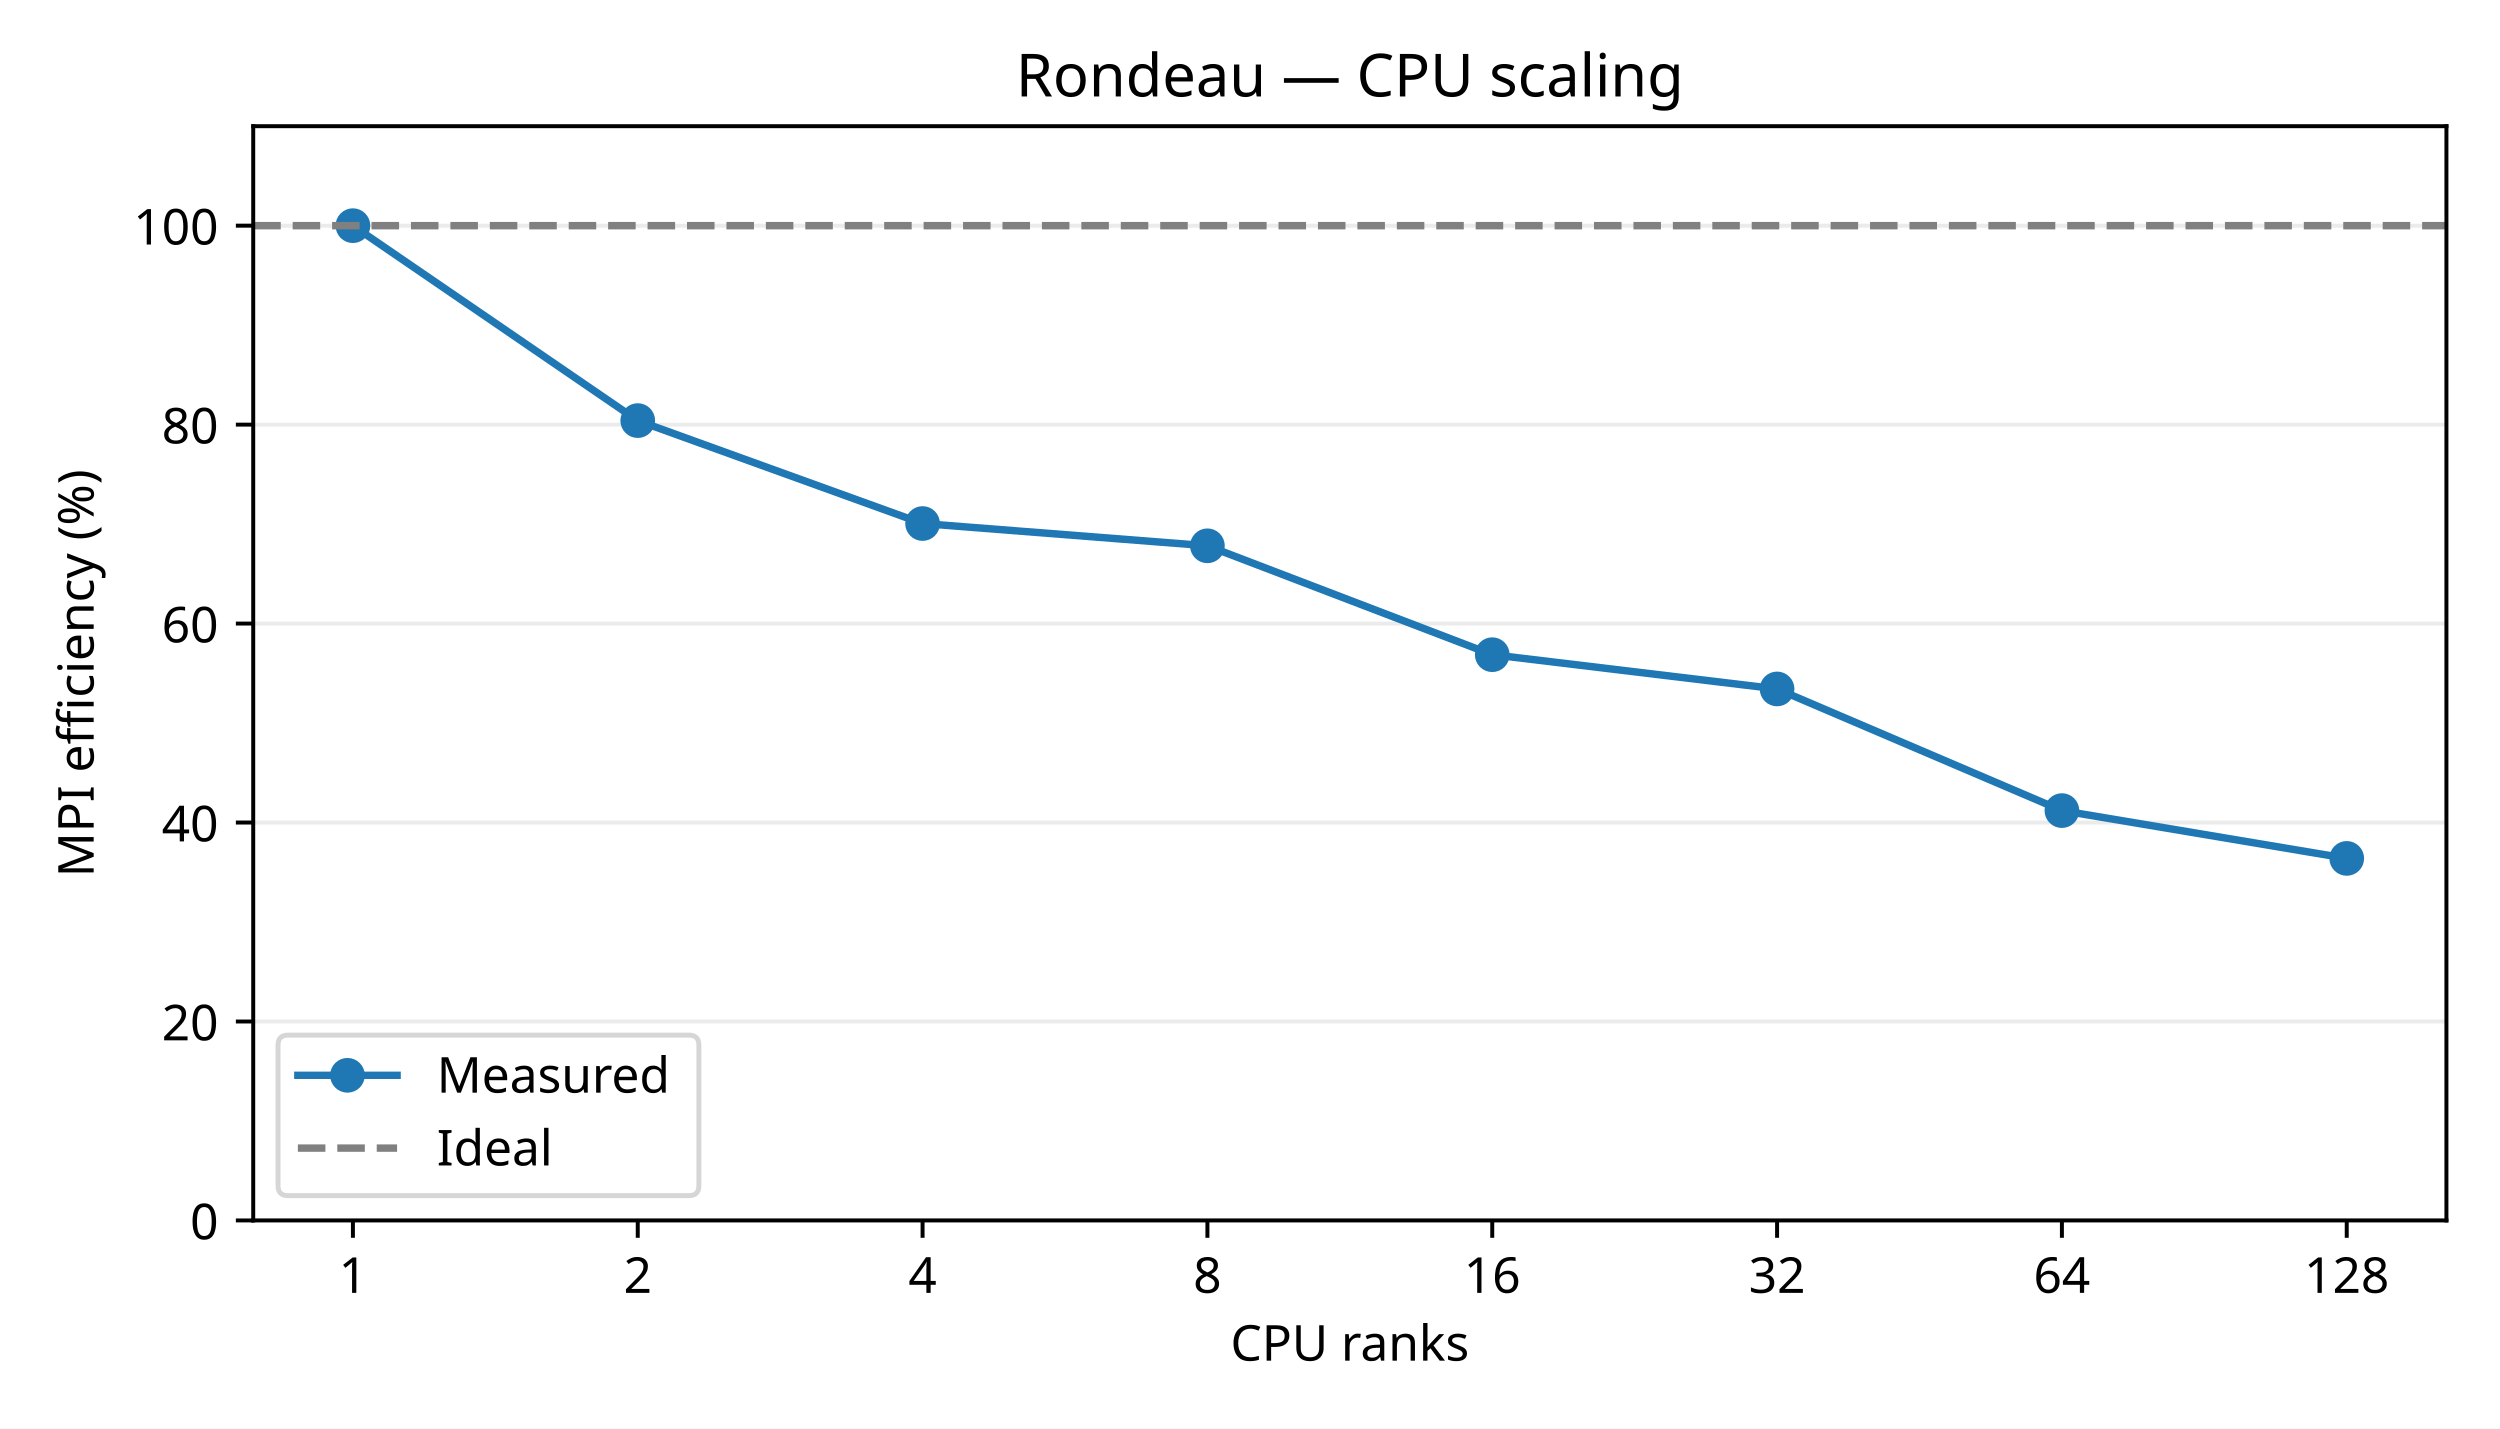
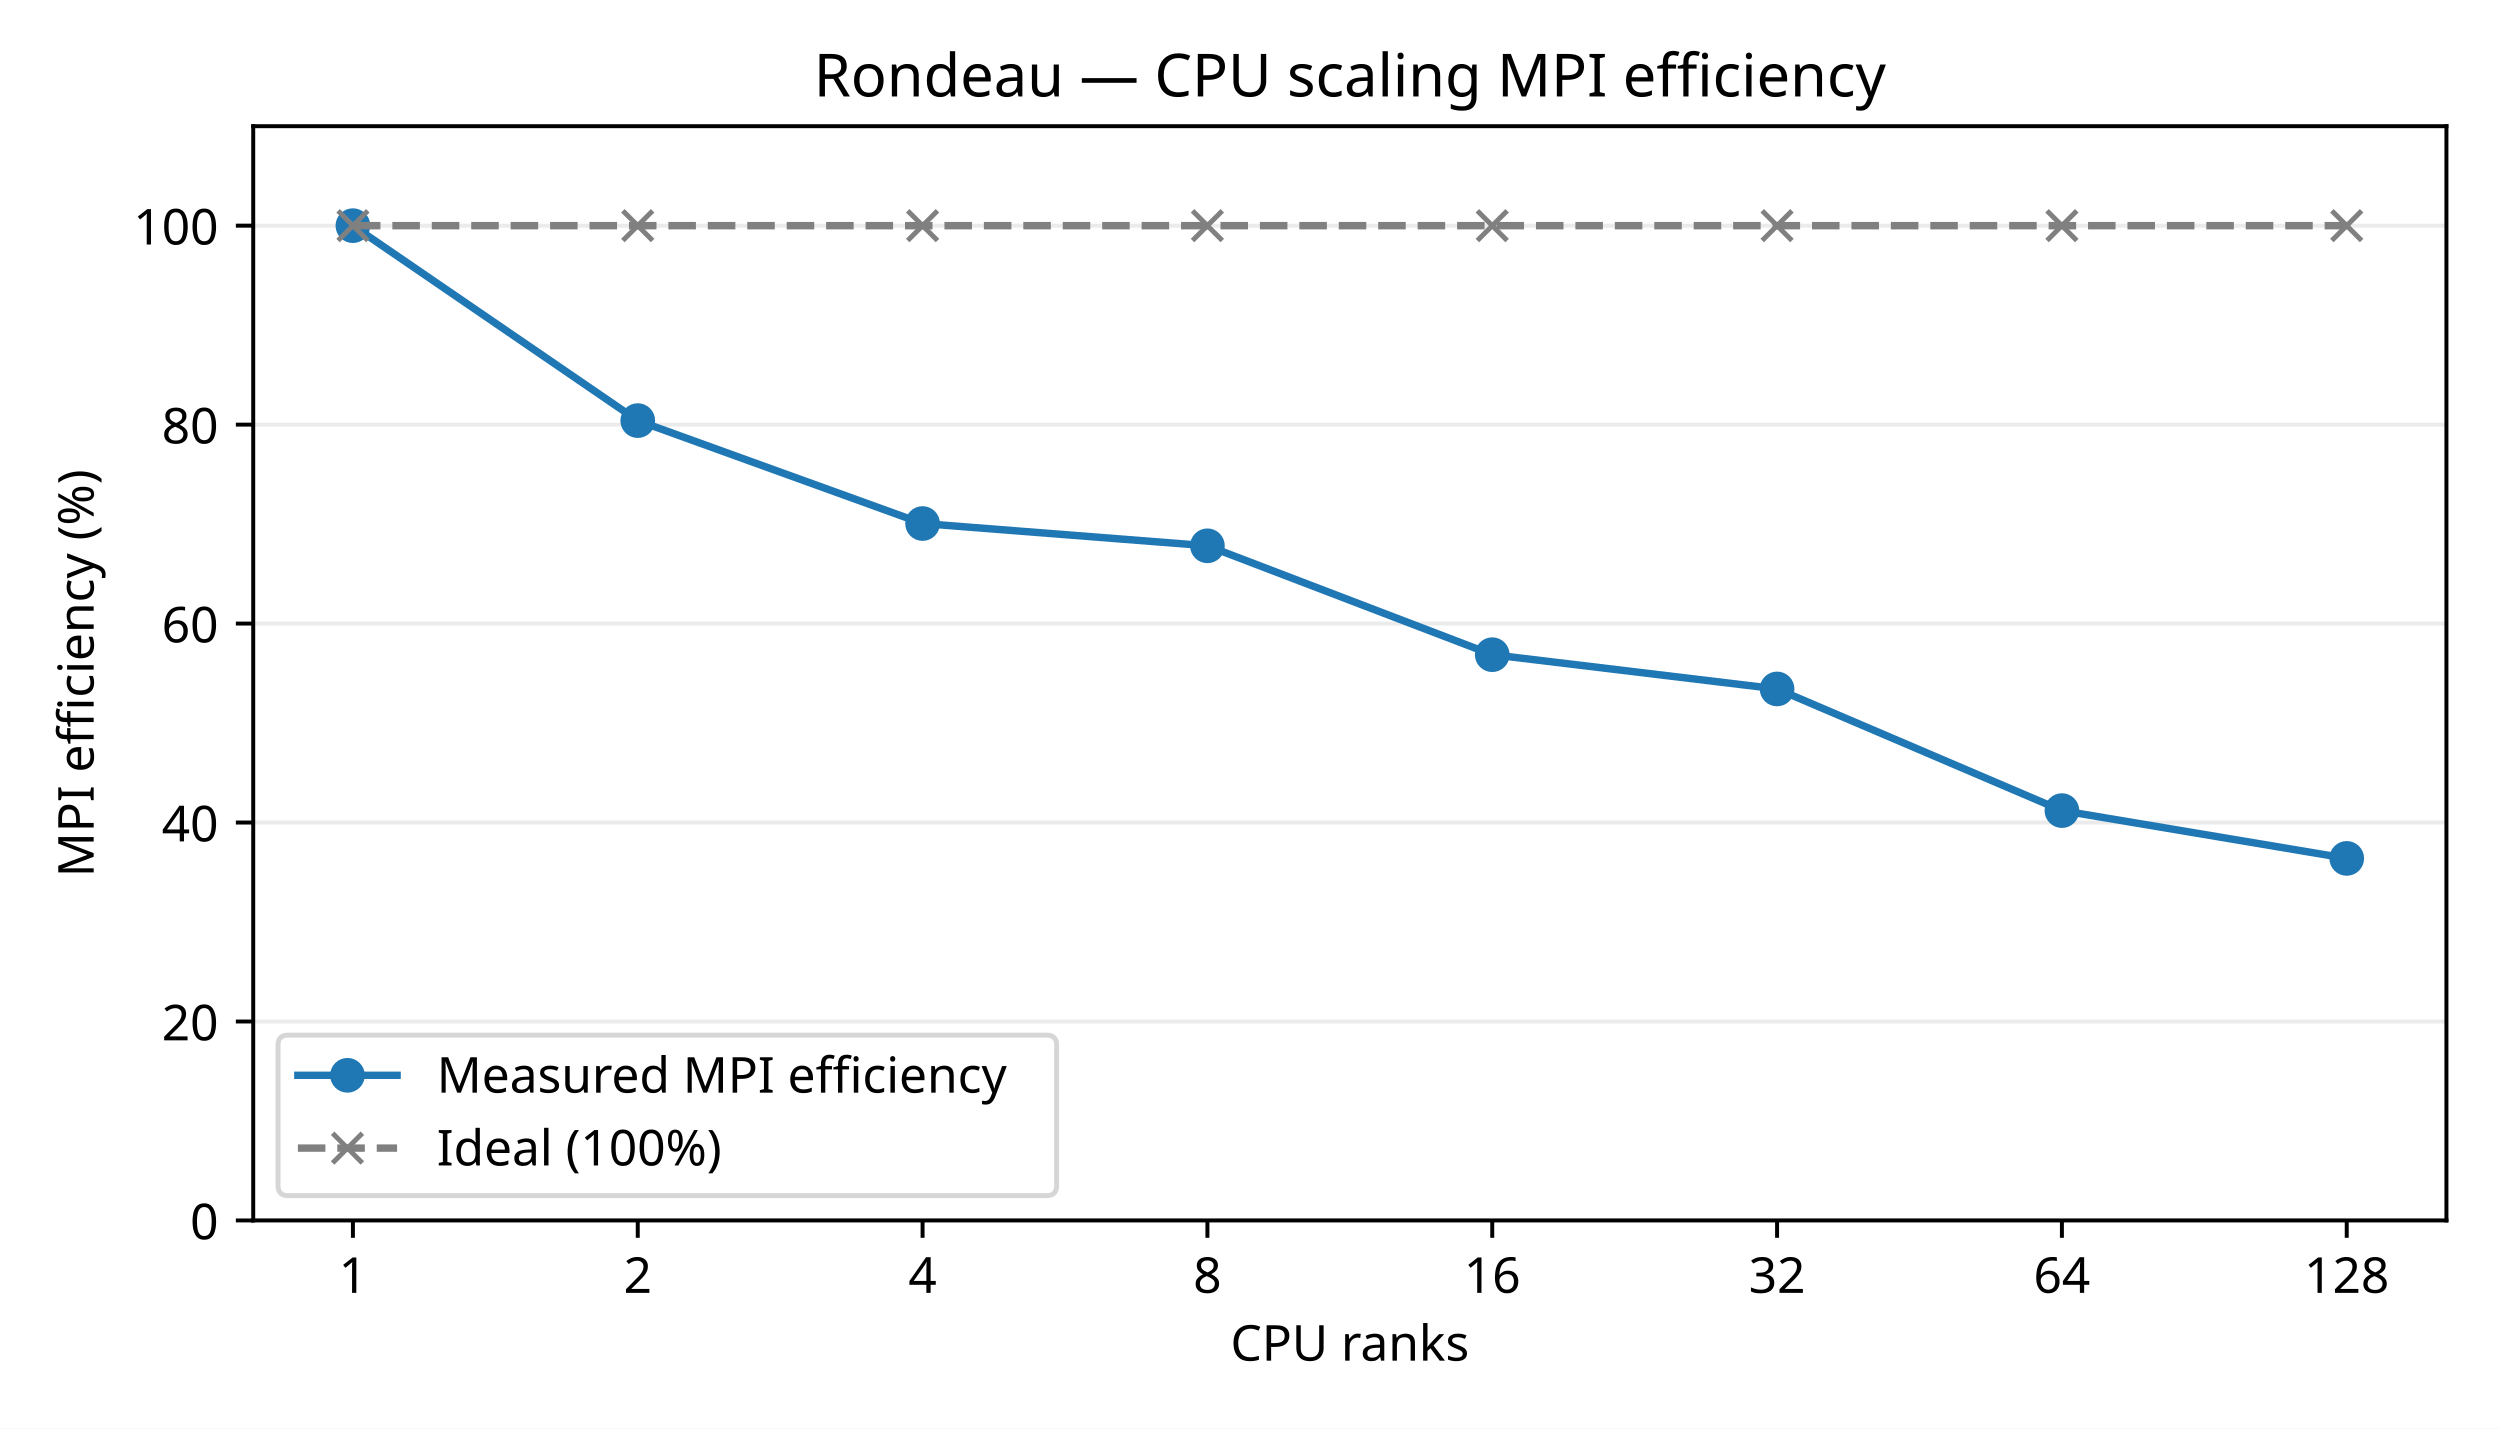
<svg xmlns="http://www.w3.org/2000/svg" xmlns:xlink="http://www.w3.org/1999/xlink" width="504pt" height="288pt" viewBox="0 0 504 288" version="1.1">
  <defs>
    <style type="text/css">*{stroke-linejoin: round; stroke-linecap: butt}</style>
  </defs>
  <g id="figure_1">
    <g id="patch_1">
      <path d="M 0 288 L 504 288 L 504 0 L 0 0 z " style="fill: #ffffff" />
    </g>
    <g id="axes_1">
      <g id="patch_2">
        <path d="M 51.05 246.04 L 493.2 246.04 L 493.2 25.44 L 51.05 25.44 z " style="fill: #ffffff" />
      </g>
      <g id="matplotlib.axis_1">
        <g id="xtick_1">
          <g id="line2d_1">
            <defs>
              <path id="mce72cfa7c0" d="M 0 0 L 0 3.5 " style="stroke: #000000; stroke-width: 0.8" />
            </defs>
            <g>
              <use xlink:href="#mce72cfa7c0" x="71.148" y="246.04" style="stroke: #000000; stroke-width: 0.8" />
            </g>
          </g>
          <g id="text_1">
            <text style="font: 10px 'sans-serif'; text-anchor: middle" x="71.148" y="260.638" transform="rotate(-0, 71.14773, 260.6384)">1</text>
          </g>
        </g>
        <g id="xtick_2">
          <g id="line2d_2">
            <g>
              <use xlink:href="#mce72cfa7c0" x="128.57" y="246.04" style="stroke: #000000; stroke-width: 0.8" />
            </g>
          </g>
          <g id="text_2">
            <text style="font: 10px 'sans-serif'; text-anchor: middle" x="128.57" y="260.638" transform="rotate(-0, 128.5698, 260.6384)">2</text>
          </g>
        </g>
        <g id="xtick_3">
          <g id="line2d_3">
            <g>
              <use xlink:href="#mce72cfa7c0" x="185.992" y="246.04" style="stroke: #000000; stroke-width: 0.8" />
            </g>
          </g>
          <g id="text_3">
            <text style="font: 10px 'sans-serif'; text-anchor: middle" x="185.992" y="260.638" transform="rotate(-0, 185.9919, 260.6384)">4</text>
          </g>
        </g>
        <g id="xtick_4">
          <g id="line2d_4">
            <g>
              <use xlink:href="#mce72cfa7c0" x="243.414" y="246.04" style="stroke: #000000; stroke-width: 0.8" />
            </g>
          </g>
          <g id="text_4">
            <text style="font: 10px 'sans-serif'; text-anchor: middle" x="243.414" y="260.638" transform="rotate(-0, 243.414, 260.6384)">8</text>
          </g>
        </g>
        <g id="xtick_5">
          <g id="line2d_5">
            <g>
              <use xlink:href="#mce72cfa7c0" x="300.836" y="246.04" style="stroke: #000000; stroke-width: 0.8" />
            </g>
          </g>
          <g id="text_5">
            <text style="font: 10px 'sans-serif'; text-anchor: middle" x="300.836" y="260.638" transform="rotate(-0, 300.836, 260.6384)">16</text>
          </g>
        </g>
        <g id="xtick_6">
          <g id="line2d_6">
            <g>
              <use xlink:href="#mce72cfa7c0" x="358.258" y="246.04" style="stroke: #000000; stroke-width: 0.8" />
            </g>
          </g>
          <g id="text_6">
            <text style="font: 10px 'sans-serif'; text-anchor: middle" x="358.258" y="260.638" transform="rotate(-0, 358.2581, 260.6384)">32</text>
          </g>
        </g>
        <g id="xtick_7">
          <g id="line2d_7">
            <g>
              <use xlink:href="#mce72cfa7c0" x="415.68" y="246.04" style="stroke: #000000; stroke-width: 0.8" />
            </g>
          </g>
          <g id="text_7">
            <text style="font: 10px 'sans-serif'; text-anchor: middle" x="415.68" y="260.638" transform="rotate(-0, 415.6802, 260.6384)">64</text>
          </g>
        </g>
        <g id="xtick_8">
          <g id="line2d_8">
            <g>
              <use xlink:href="#mce72cfa7c0" x="473.102" y="246.04" style="stroke: #000000; stroke-width: 0.8" />
            </g>
          </g>
          <g id="text_8">
            <text style="font: 10px 'sans-serif'; text-anchor: middle" x="473.102" y="260.638" transform="rotate(-0, 473.1023, 260.6384)">128</text>
          </g>
        </g>
        <g id="text_9">
          <text style="font: 10px 'sans-serif'; text-anchor: middle" x="272.125" y="274.317" transform="rotate(-0, 272.125, 274.3166)">CPU ranks</text>
        </g>
      </g>
      <g id="matplotlib.axis_2">
        <g id="ytick_1">
          <g id="line2d_9">
            <path d="M 51.05 246.04 L 493.2 246.04 " clip-path="url(#p476eec49de)" style="fill: none; stroke: #b0b0b0; stroke-opacity: 0.25; stroke-width: 0.8; stroke-linecap: square" />
          </g>
          <g id="line2d_10">
            <defs>
              <path id="m40b14a86b7" d="M 0 0 L -3.5 0 " style="stroke: #000000; stroke-width: 0.8" />
            </defs>
            <g>
              <use xlink:href="#m40b14a86b7" x="51.05" y="246.04" style="stroke: #000000; stroke-width: 0.8" />
            </g>
          </g>
          <g id="text_10">
            <text style="font: 10px 'sans-serif'; text-anchor: end" x="44.05" y="249.839" transform="rotate(-0, 44.05, 249.8392)">0</text>
          </g>
        </g>
        <g id="ytick_2">
          <g id="line2d_11">
            <path d="M 51.05 205.931 L 493.2 205.931 " clip-path="url(#p476eec49de)" style="fill: none; stroke: #b0b0b0; stroke-opacity: 0.25; stroke-width: 0.8; stroke-linecap: square" />
          </g>
          <g id="line2d_12">
            <g>
              <use xlink:href="#m40b14a86b7" x="51.05" y="205.931" style="stroke: #000000; stroke-width: 0.8" />
            </g>
          </g>
          <g id="text_11">
            <text style="font: 10px 'sans-serif'; text-anchor: end" x="44.05" y="209.73" transform="rotate(-0, 44.05, 209.7301)">20</text>
          </g>
        </g>
        <g id="ytick_3">
          <g id="line2d_13">
            <path d="M 51.05 165.822 L 493.2 165.822 " clip-path="url(#p476eec49de)" style="fill: none; stroke: #b0b0b0; stroke-opacity: 0.25; stroke-width: 0.8; stroke-linecap: square" />
          </g>
          <g id="line2d_14">
            <g>
              <use xlink:href="#m40b14a86b7" x="51.05" y="165.822" style="stroke: #000000; stroke-width: 0.8" />
            </g>
          </g>
          <g id="text_12">
            <text style="font: 10px 'sans-serif'; text-anchor: end" x="44.05" y="169.621" transform="rotate(-0, 44.05, 169.621)">40</text>
          </g>
        </g>
        <g id="ytick_4">
          <g id="line2d_15">
            <path d="M 51.05 125.713 L 493.2 125.713 " clip-path="url(#p476eec49de)" style="fill: none; stroke: #b0b0b0; stroke-opacity: 0.25; stroke-width: 0.8; stroke-linecap: square" />
          </g>
          <g id="line2d_16">
            <g>
              <use xlink:href="#m40b14a86b7" x="51.05" y="125.713" style="stroke: #000000; stroke-width: 0.8" />
            </g>
          </g>
          <g id="text_13">
            <text style="font: 10px 'sans-serif'; text-anchor: end" x="44.05" y="129.512" transform="rotate(-0, 44.05, 129.5119)">60</text>
          </g>
        </g>
        <g id="ytick_5">
          <g id="line2d_17">
            <path d="M 51.05 85.604 L 493.2 85.604 " clip-path="url(#p476eec49de)" style="fill: none; stroke: #b0b0b0; stroke-opacity: 0.25; stroke-width: 0.8; stroke-linecap: square" />
          </g>
          <g id="line2d_18">
            <g>
              <use xlink:href="#m40b14a86b7" x="51.05" y="85.604" style="stroke: #000000; stroke-width: 0.8" />
            </g>
          </g>
          <g id="text_14">
            <text style="font: 10px 'sans-serif'; text-anchor: end" x="44.05" y="89.403" transform="rotate(-0, 44.05, 89.40286)">80</text>
          </g>
        </g>
        <g id="ytick_6">
          <g id="line2d_19">
            <path d="M 51.05 45.495 L 493.2 45.495 " clip-path="url(#p476eec49de)" style="fill: none; stroke: #b0b0b0; stroke-opacity: 0.25; stroke-width: 0.8; stroke-linecap: square" />
          </g>
          <g id="line2d_20">
            <g>
              <use xlink:href="#m40b14a86b7" x="51.05" y="45.495" style="stroke: #000000; stroke-width: 0.8" />
            </g>
          </g>
          <g id="text_15">
            <text style="font: 10px 'sans-serif'; text-anchor: end" x="44.05" y="49.294" transform="rotate(-0, 44.05, 49.29376)">100</text>
          </g>
        </g>
        <g id="text_16">
          <text style="font: 10px 'sans-serif'; text-anchor: middle" x="18.883" y="135.74" transform="rotate(-90, 18.88281, 135.74)">MPI efficiency (%)</text>
        </g>
      </g>
      <g id="line2d_21">
        <path d="M 71.148 45.495 L 128.57 84.794 L 185.992 105.545 L 243.414 110.035 L 300.836 131.986 L 358.258 138.891 L 415.68 163.418 L 473.102 173.054 " clip-path="url(#p476eec49de)" style="fill: none; stroke: #1f77b4; stroke-width: 1.5; stroke-linecap: square" />
        <defs>
          <path id="mcc4f2172f0" d="M 0 3 C 0.796 3 1.559 2.684 2.121 2.121 C 2.684 1.559 3 0.796 3 0 C 3 -0.796 2.684 -1.559 2.121 -2.121 C 1.559 -2.684 0.796 -3 0 -3 C -0.796 -3 -1.559 -2.684 -2.121 -2.121 C -2.684 -1.559 -3 -0.796 -3 0 C -3 0.796 -2.684 1.559 -2.121 2.121 C -1.559 2.684 -0.796 3 0 3 z " style="stroke: #1f77b4" />
        </defs>
        <g clip-path="url(#p476eec49de)">
          <use xlink:href="#mcc4f2172f0" x="71.148" y="45.495" style="fill: #1f77b4; stroke: #1f77b4" />
          <use xlink:href="#mcc4f2172f0" x="128.57" y="84.794" style="fill: #1f77b4; stroke: #1f77b4" />
          <use xlink:href="#mcc4f2172f0" x="185.992" y="105.545" style="fill: #1f77b4; stroke: #1f77b4" />
          <use xlink:href="#mcc4f2172f0" x="243.414" y="110.035" style="fill: #1f77b4; stroke: #1f77b4" />
          <use xlink:href="#mcc4f2172f0" x="300.836" y="131.986" style="fill: #1f77b4; stroke: #1f77b4" />
          <use xlink:href="#mcc4f2172f0" x="358.258" y="138.891" style="fill: #1f77b4; stroke: #1f77b4" />
          <use xlink:href="#mcc4f2172f0" x="415.68" y="163.418" style="fill: #1f77b4; stroke: #1f77b4" />
          <use xlink:href="#mcc4f2172f0" x="473.102" y="173.054" style="fill: #1f77b4; stroke: #1f77b4" />
        </g>
      </g>
      <g id="line2d_22">
-         <path d="M 51.05 45.495 L 493.2 45.495 " clip-path="url(#p476eec49de)" style="fill: none; stroke-dasharray: 5.55,2.4; stroke-dashoffset: 0; stroke: #808080; stroke-width: 1.5" />
+         <path d="M 71.148 45.495 L 128.57 45.495 L 185.992 45.495 L 243.414 45.495 L 300.836 45.495 L 358.258 45.495 L 415.68 45.495 L 473.102 45.495 " clip-path="url(#p476eec49de)" style="fill: none; stroke-dasharray: 5.55,2.4; stroke-dashoffset: 0; stroke: #808080; stroke-width: 1.5" />
+         <defs>
+           <path id="m5426aa5257" d="M -3 3 L 3 -3 M -3 -3 L 3 3 " style="stroke: #808080" />
+         </defs>
+         <g clip-path="url(#p476eec49de)">
+           <use xlink:href="#m5426aa5257" x="71.148" y="45.495" style="fill: #808080; stroke: #808080" />
+           <use xlink:href="#m5426aa5257" x="128.57" y="45.495" style="fill: #808080; stroke: #808080" />
+           <use xlink:href="#m5426aa5257" x="185.992" y="45.495" style="fill: #808080; stroke: #808080" />
+           <use xlink:href="#m5426aa5257" x="243.414" y="45.495" style="fill: #808080; stroke: #808080" />
+           <use xlink:href="#m5426aa5257" x="300.836" y="45.495" style="fill: #808080; stroke: #808080" />
+           <use xlink:href="#m5426aa5257" x="358.258" y="45.495" style="fill: #808080; stroke: #808080" />
+           <use xlink:href="#m5426aa5257" x="415.68" y="45.495" style="fill: #808080; stroke: #808080" />
+           <use xlink:href="#m5426aa5257" x="473.102" y="45.495" style="fill: #808080; stroke: #808080" />
+         </g>
      </g>
      <g id="patch_3">
        <path d="M 51.05 246.04 L 51.05 25.44 " style="fill: none; stroke: #000000; stroke-width: 0.8; stroke-linejoin: miter; stroke-linecap: square" />
      </g>
      <g id="patch_4">
        <path d="M 493.2 246.04 L 493.2 25.44 " style="fill: none; stroke: #000000; stroke-width: 0.8; stroke-linejoin: miter; stroke-linecap: square" />
      </g>
      <g id="patch_5">
        <path d="M 51.05 246.04 L 493.2 246.04 " style="fill: none; stroke: #000000; stroke-width: 0.8; stroke-linejoin: miter; stroke-linecap: square" />
      </g>
      <g id="patch_6">
        <path d="M 51.05 25.44 L 493.2 25.44 " style="fill: none; stroke: #000000; stroke-width: 0.8; stroke-linejoin: miter; stroke-linecap: square" />
      </g>
      <g id="text_17">
-         <text style="font: 12px 'sans-serif'; text-anchor: middle" x="272.125" y="19.44" transform="rotate(-0, 272.125, 19.44)">Rondeau — CPU scaling</text>
+         <text style="font: 12px 'sans-serif'; text-anchor: middle" x="272.125" y="19.44" transform="rotate(-0, 272.125, 19.44)">Rondeau — CPU scaling MPI efficiency</text>
      </g>
      <g id="legend_1">
        <g id="patch_7">
-           <path d="M 58.05 241.04 L 138.894 241.04 Q 140.894 241.04 140.894 239.04 L 140.894 210.684 Q 140.894 208.684 138.894 208.684 L 58.05 208.684 Q 56.05 208.684 56.05 210.684 L 56.05 239.04 Q 56.05 241.04 58.05 241.04 z " style="fill: #ffffff; opacity: 0.8; stroke: #cccccc; stroke-linejoin: miter" />
+           <path d="M 58.05 241.04 L 211.014 241.04 Q 213.014 241.04 213.014 239.04 L 213.014 210.684 Q 213.014 208.684 211.014 208.684 L 58.05 208.684 Q 56.05 208.684 56.05 210.684 L 56.05 239.04 Q 56.05 241.04 58.05 241.04 z " style="fill: #ffffff; opacity: 0.8; stroke: #cccccc; stroke-linejoin: miter" />
        </g>
        <g id="line2d_23">
          <path d="M 60.05 216.782 L 70.05 216.782 L 80.05 216.782 " style="fill: none; stroke: #1f77b4; stroke-width: 1.5; stroke-linecap: square" />
          <g>
            <use xlink:href="#mcc4f2172f0" x="70.05" y="216.782" style="fill: #1f77b4; stroke: #1f77b4" />
          </g>
        </g>
        <g id="text_18">
-           <text style="font: 10px 'sans-serif'; text-anchor: start" x="88.05" y="220.282" transform="rotate(-0, 88.05, 220.2822)">Measured</text>
+           <text style="font: 10px 'sans-serif'; text-anchor: start" x="88.05" y="220.282" transform="rotate(-0, 88.05, 220.2822)">Measured MPI efficiency</text>
        </g>
        <g id="line2d_24">
          <path d="M 60.05 231.46 L 70.05 231.46 L 80.05 231.46 " style="fill: none; stroke-dasharray: 5.55,2.4; stroke-dashoffset: 0; stroke: #808080; stroke-width: 1.5" />
+           <g>
+             <use xlink:href="#m5426aa5257" x="70.05" y="231.46" style="fill: #808080; stroke: #808080" />
+           </g>
        </g>
        <g id="text_19">
-           <text style="font: 10px 'sans-serif'; text-anchor: start" x="88.05" y="234.96" transform="rotate(-0, 88.05, 234.9603)">Ideal</text>
+           <text style="font: 10px 'sans-serif'; text-anchor: start" x="88.05" y="234.96" transform="rotate(-0, 88.05, 234.9603)">Ideal (100%)</text>
        </g>
      </g>
    </g>
  </g>
  <defs>
    <clipPath id="p476eec49de">
      <rect x="51.05" y="25.44" width="442.15" height="220.6" />
    </clipPath>
  </defs>
</svg>
